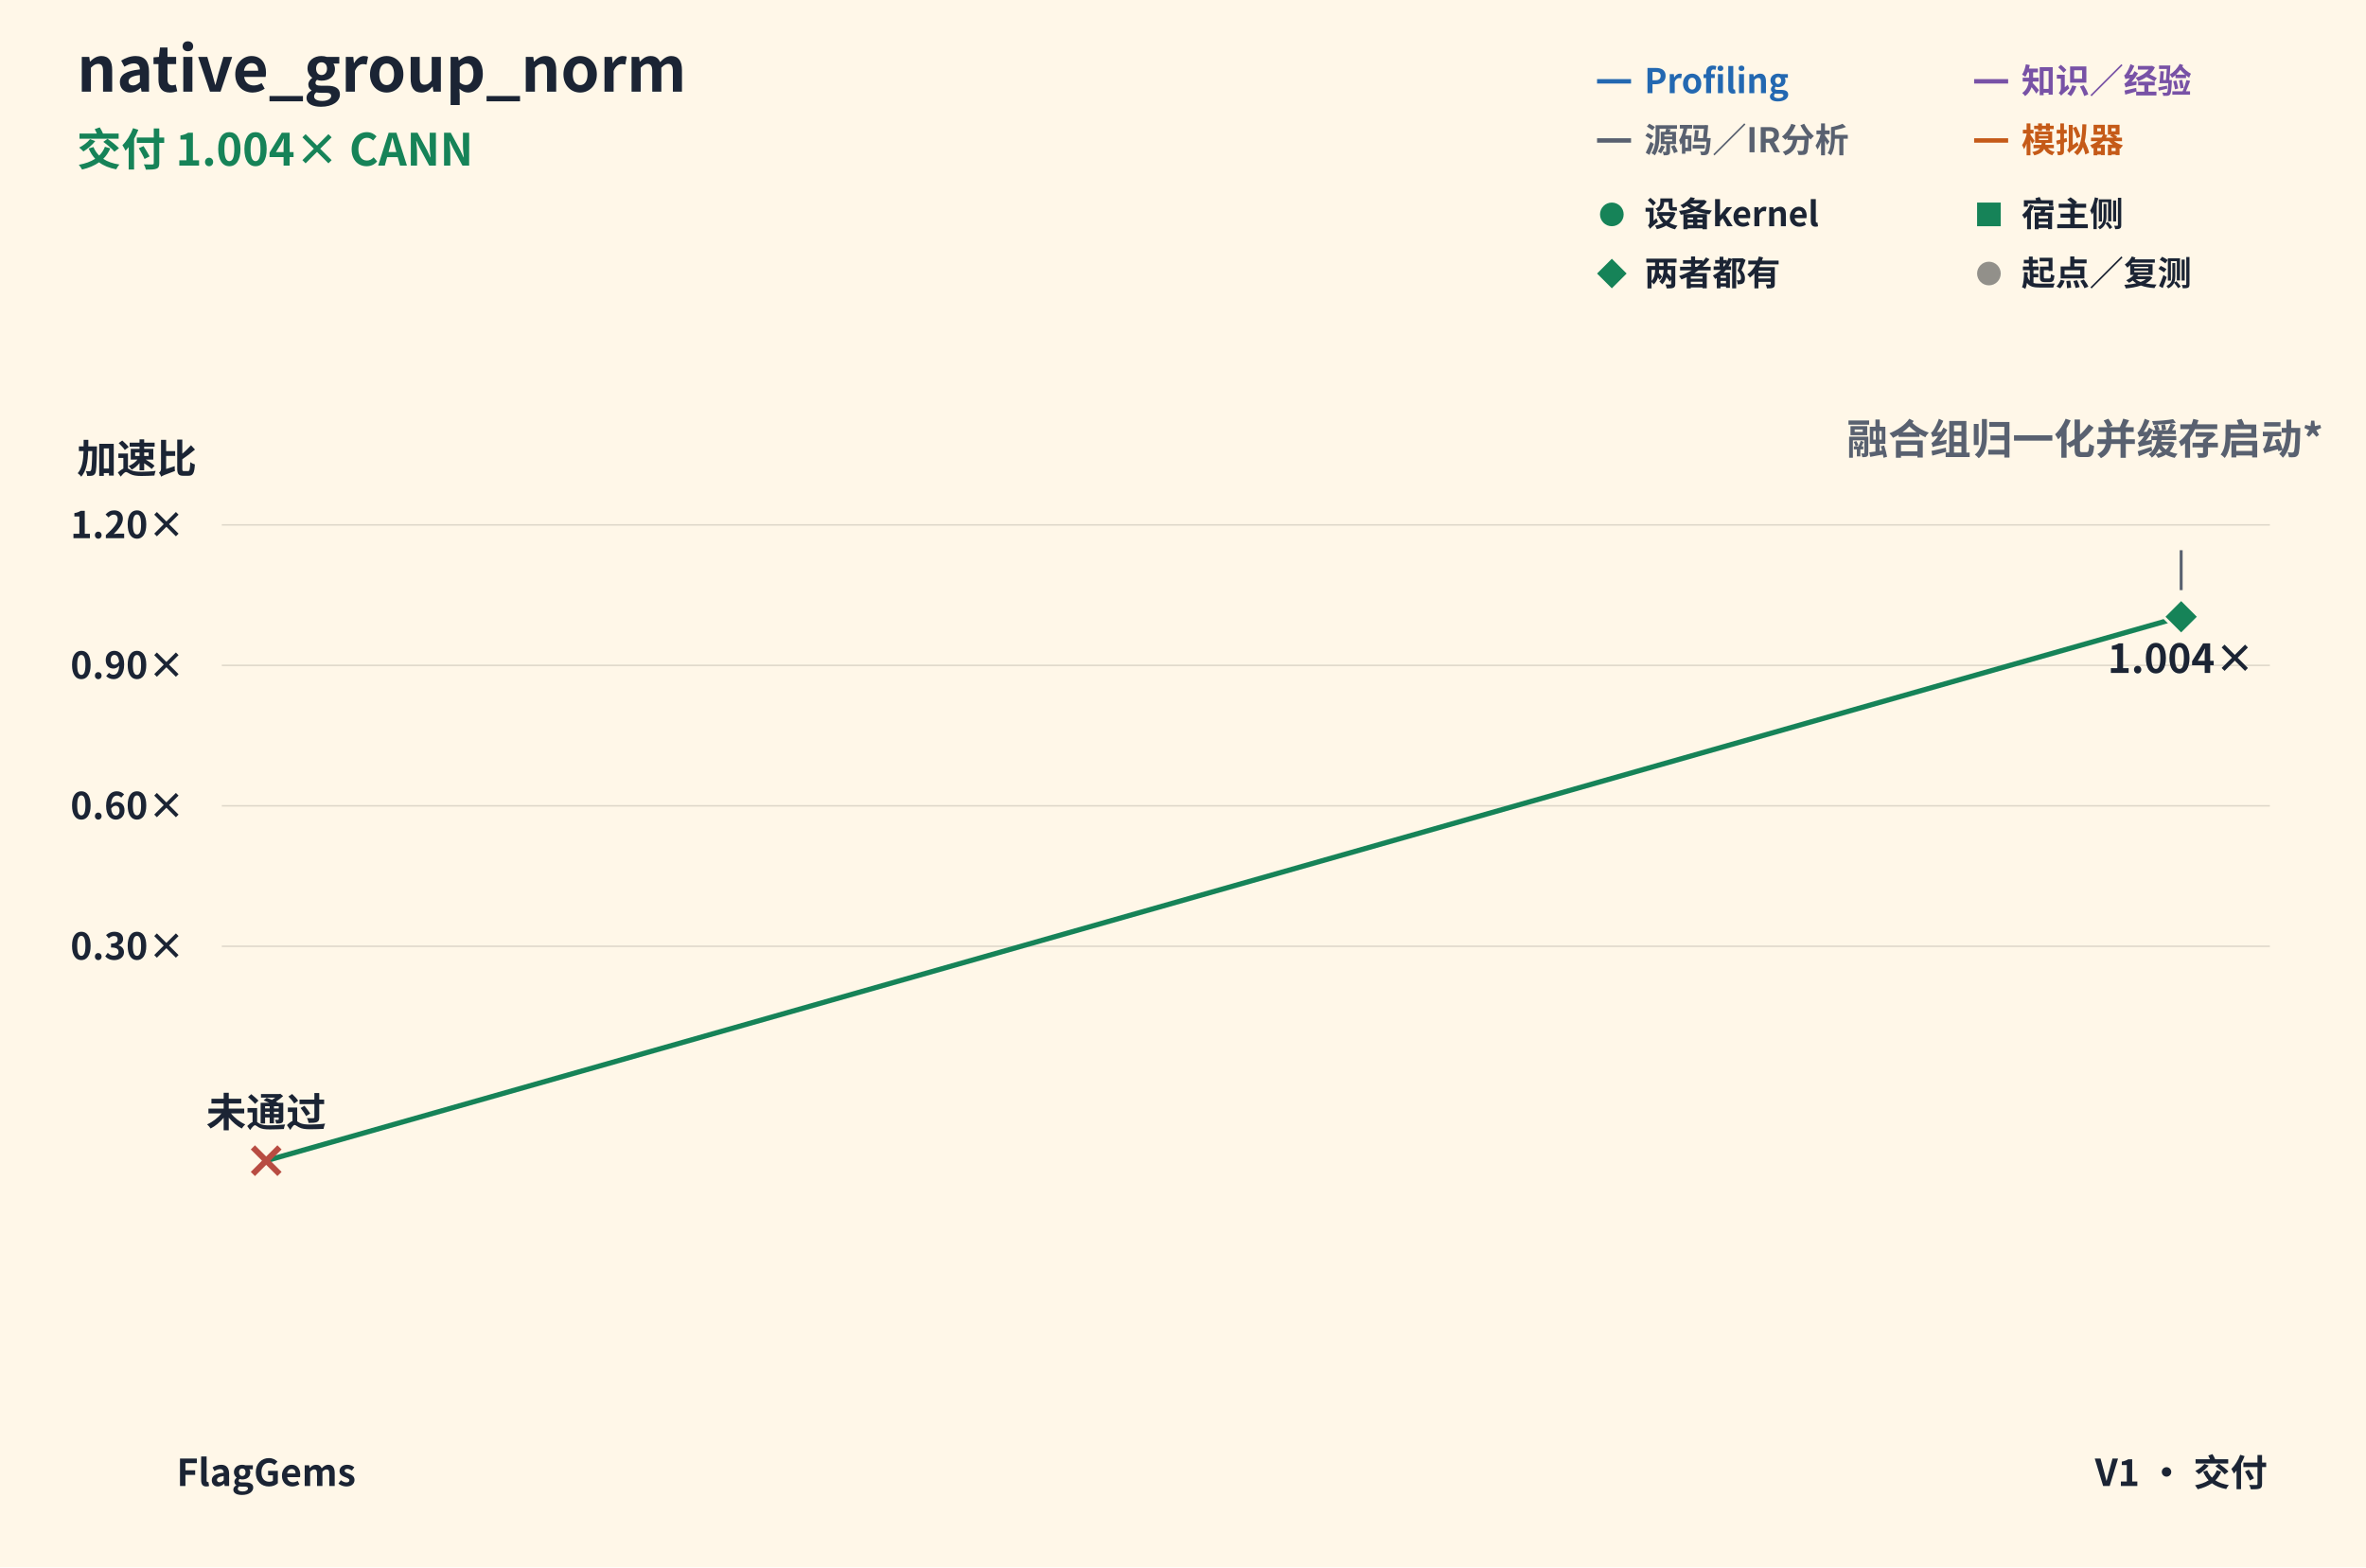
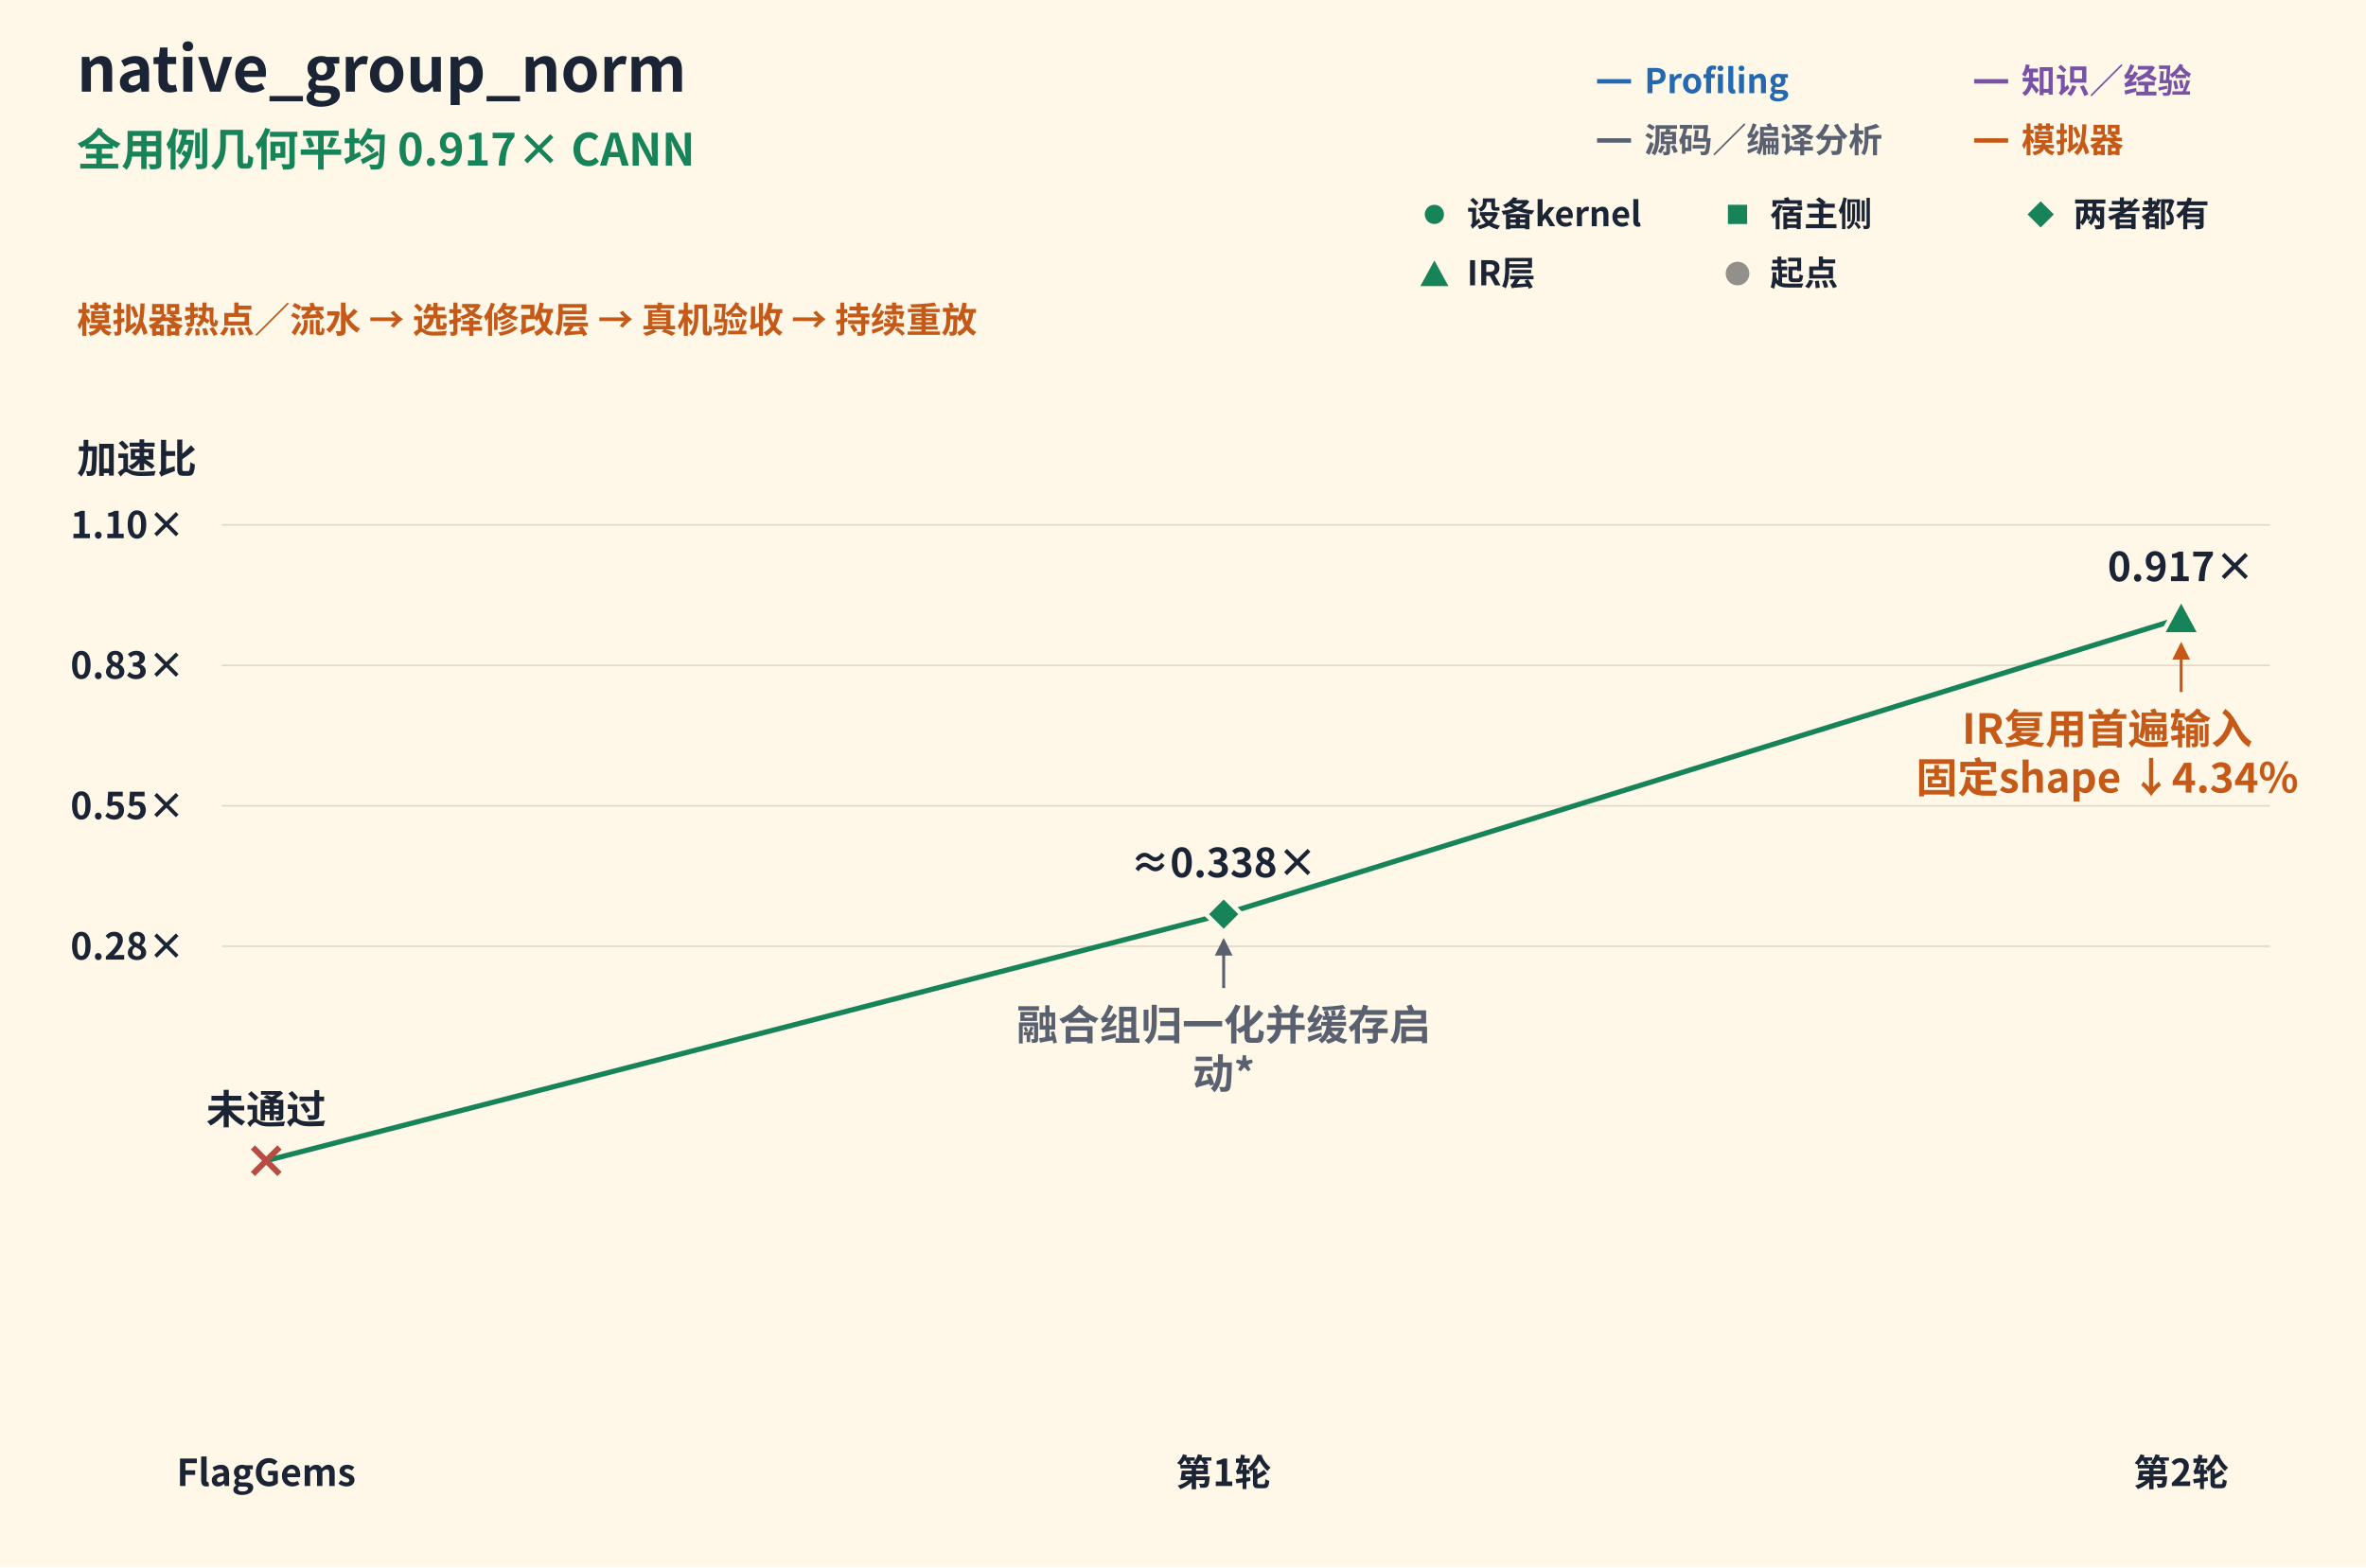
<svg xmlns="http://www.w3.org/2000/svg" width="1600" height="1060" viewBox="0 0 1600 1060">
  <rect width="1600" height="1060" fill="#fff7e8" />
  <defs>
-     <marker id="arr" markerWidth="10" markerHeight="10" refX="9" refY="5" orient="auto">
-       <path d="M0 0L10 5L0 10Z" fill="#596170" />
+     <marker id="tip-paired" markerWidth="6" markerHeight="6" refX="5" refY="3" orient="auto">
+       <path d="M0 0L6 3L0 6Z" fill="#2368b1" />
+     </marker>
+     <marker id="tip-sim" markerWidth="6" markerHeight="6" refX="5" refY="3" orient="auto">
+       <path d="M0 0L6 3L0 6Z" fill="#c55a18" />
+     </marker>
+     <marker id="tip-knowledge" markerWidth="6" markerHeight="6" refX="5" refY="3" orient="auto">
+       <path d="M0 0L6 3L0 6Z" fill="#7852a6" />
+     </marker>
+     <marker id="tip-probe" markerWidth="6" markerHeight="6" refX="5" refY="3" orient="auto">
+       <path d="M0 0L6 3L0 6Z" fill="#2368b1" />
+     </marker>
+     <marker id="tip-ir" markerWidth="6" markerHeight="6" refX="5" refY="3" orient="auto">
+       <path d="M0 0L6 3L0 6Z" fill="#596170" />
+     </marker>
+     <marker id="tip-unknown" markerWidth="6" markerHeight="6" refX="5" refY="3" orient="auto">
+       <path d="M0 0L6 3L0 6Z" fill="#596170" />
    </marker>
  </defs>
  <g font-family="Microsoft YaHei,Noto Sans CJK SC,sans-serif">
    <text x="52.00" y="62.00" font-size="42" fill="#1b2434" text-anchor="start" font-weight="700">native_group_norm</text>
-     <text x="52.00" y="112.00" font-size="30" fill="#168358" text-anchor="start" font-weight="700">交付 1.004× CANN</text>
-     <line x1="1080" y1="55" x2="1103" y2="55" stroke="#2368b1" stroke-width="3" />
+     <text x="52.00" y="112.00" font-size="30" fill="#168358" text-anchor="start" font-weight="700">全用例几何平均 0.917× CANN</text>
+     <path d="M1080 55h23" stroke="#2368b1" stroke-width="3" />
    <text x="1112.00" y="63.00" font-size="23" fill="#2368b1" text-anchor="start" font-weight="700">Profiling</text>
-     <line x1="1335" y1="55" x2="1358" y2="55" stroke="#7852a6" stroke-width="3" />
+     <path d="M1335 55h23" stroke="#7852a6" stroke-width="3" />
    <text x="1367.00" y="63.00" font-size="23" fill="#7852a6" text-anchor="start" font-weight="700">知识／经验</text>
-     <line x1="1080" y1="95" x2="1103" y2="95" stroke="#596170" stroke-width="3" />
-     <text x="1112.00" y="103.00" font-size="23" fill="#596170" text-anchor="start" font-weight="700">源码／IR分析</text>
-     <line x1="1335" y1="95" x2="1358" y2="95" stroke="#c55a18" stroke-width="3" />
+     <path d="M1080 95h23" stroke="#596170" stroke-width="3" />
+     <text x="1112.00" y="103.00" font-size="23" fill="#596170" text-anchor="start" font-weight="700">源码／编译分析</text>
+     <path d="M1335 95h23" stroke="#c55a18" stroke-width="3" />
    <text x="1367.00" y="103.00" font-size="23" fill="#c55a18" text-anchor="start" font-weight="700">模拟器</text>
-     <circle cx="1090" cy="145" r="8" fill="#168358" />
-     <text x="1112.00" y="153.00" font-size="23" fill="#1b2434" text-anchor="start" font-weight="700">设备kernel</text>
-     <rect x="1337" y="137" width="16" height="16" fill="#168358" />
-     <text x="1367.00" y="153.00" font-size="23" fill="#1b2434" text-anchor="start" font-weight="700">宿主侧</text>
-     <path d="M1090 175L1100 185L1090 195L1080 185Z" fill="#168358" />
-     <text x="1112.00" y="193.00" font-size="23" fill="#1b2434" text-anchor="start" font-weight="700">两者都有</text>
-     <circle cx="1345" cy="185" r="8" fill="#92908a" />
-     <text x="1367.00" y="193.00" font-size="23" fill="#1b2434" text-anchor="start" font-weight="700">起点／复测</text>
+     <circle cx="970.00" cy="145.00" r="8" fill="#168358" stroke="#fff7e8" stroke-width="3" />
+     <text x="992.00" y="153.00" font-size="23" fill="#1b2434" text-anchor="start" font-weight="700">设备kernel</text>
+     <rect x="1167.00" y="137.00" width="16" height="16" rx="1" fill="#168358" stroke="#fff7e8" stroke-width="3" />
+     <text x="1197.00" y="153.00" font-size="23" fill="#1b2434" text-anchor="start" font-weight="700">宿主侧</text>
+     <path d="M 1380.00 134.00 L 1391.00 145.00 L 1380.00 156.00 L 1369.00 145.00 Z" fill="#168358" stroke="#fff7e8" stroke-width="3" />
+     <text x="1402.00" y="153.00" font-size="23" fill="#1b2434" text-anchor="start" font-weight="700">两者都有</text>
+     <path class="ir-layer-node" d="M 970.00 173.00 L 982.00 195.00 L 958.00 195.00 Z" fill="#168358" stroke="#fff7e8" stroke-width="3" />
+     <text x="992.00" y="193.00" font-size="23" fill="#1b2434" text-anchor="start" font-weight="700">IR层</text>
+     <circle cx="1175" cy="185" r="8" fill="#92908a" />
+     <text x="1197.00" y="193.00" font-size="23" fill="#1b2434" text-anchor="start" font-weight="700">起点</text>
+     <text x="52.00" y="225.00" font-size="24" fill="#c55a18" text-anchor="start" font-weight="700">模拟器热点／流水 → 选择修改层 → 真机验收 → 持续重放</text>
    <text x="52.00" y="320.00" font-size="27" fill="#1b2434" text-anchor="start" font-weight="700">加速比</text>
-     <line x1="150" y1="640.00" x2="1535" y2="640.00" stroke="#ded7c9" />
-     <text x="125.00" y="649.00" font-size="25" fill="#1b2434" text-anchor="end" font-weight="700">0.30×</text>
-     <line x1="150" y1="545.00" x2="1535" y2="545.00" stroke="#ded7c9" />
-     <text x="125.00" y="554.00" font-size="25" fill="#1b2434" text-anchor="end" font-weight="700">0.60×</text>
-     <line x1="150" y1="450.00" x2="1535" y2="450.00" stroke="#ded7c9" />
-     <text x="125.00" y="459.00" font-size="25" fill="#1b2434" text-anchor="end" font-weight="700">0.90×</text>
-     <line x1="150" y1="355.00" x2="1535" y2="355.00" stroke="#ded7c9" />
-     <text x="125.00" y="364.00" font-size="25" fill="#1b2434" text-anchor="end" font-weight="700">1.20×</text>
-     <path class="connection" d="M180.00 785.00 L1475.00 417.12" stroke="#168358" stroke-width="3.5" fill="none" />
-     <g class="attribution">
-       <text x="1410.00" y="307.12" font-size="28" fill="#596170" text-anchor="middle" font-weight="700">融合组归一化并缓存启动*</text>
-       <path d="M1475.00 372.12L1475.00 399.12" stroke="#596170" stroke-width="2" fill="none" />
+     <path d="M150 640.0H1535" stroke="#ded7c9" />
+     <text x="125.00" y="649.00" font-size="25" fill="#1b2434" text-anchor="end" font-weight="700">0.28×</text>
+     <path d="M150 545.0H1535" stroke="#ded7c9" />
+     <text x="125.00" y="554.00" font-size="25" fill="#1b2434" text-anchor="end" font-weight="700">0.55×</text>
+     <path d="M150 450.0H1535" stroke="#ded7c9" />
+     <text x="125.00" y="459.00" font-size="25" fill="#1b2434" text-anchor="end" font-weight="700">0.83×</text>
+     <path d="M150 355.0H1535" stroke="#ded7c9" />
+     <text x="125.00" y="364.00" font-size="25" fill="#1b2434" text-anchor="end" font-weight="700">1.10×</text>
+     <path class="source-lineage" d="M180.0 785L827.5 618.277" fill="none" stroke="#168358" stroke-width="3.5" />
+     <path class="retained-best" d="M827.5 618.277L1475.0 418.061" fill="none" stroke="#168358" stroke-width="3.5" />
+     <path d="M171.0 776L189.0 794M171.0 794L189.0 776" stroke="#b84c42" stroke-width="4" />
+     <text x="180.00" y="760.00" font-size="27" fill="#1b2434" text-anchor="middle" font-weight="700">未通过</text>
+     <text x="180.00" y="1005.00" font-size="25" fill="#1b2434" text-anchor="middle" font-weight="700">FlagGems</text>
+     <g>
+       <path d="M 827.50 606.28 L 839.50 618.28 L 827.50 630.28 L 815.50 618.28 Z" fill="#168358" stroke="#fff7e8" stroke-width="3" />
+       <text x="827.50" y="593.28" font-size="27" fill="#1b2434" text-anchor="middle" font-weight="700">≈0.338×</text>
+       <text x="827.50" y="1005.00" font-size="25" fill="#1b2434" text-anchor="middle" font-weight="700">第1轮</text>
+       <text x="827.50" y="703.28" font-size="28" fill="#596170" text-anchor="middle" font-weight="700">融合组归一化并缓存启</text>
+       <text x="827.50" y="736.28" font-size="28" fill="#596170" text-anchor="middle" font-weight="700">动*</text>
+       <path class="method-arrow" d="M827.5 668.277L827.5 636.277" stroke="#596170" stroke-width="2" fill="none" marker-end="url(#tip-ir)" />
    </g>
-     <g class="node" data-id="9b7e5a94e373c4db">
-       <path d="M171.0 776L189.0 794M171.0 794L189.0 776" stroke="#b84c42" stroke-width="4" />
-       <text x="180.00" y="762.00" font-size="27" fill="#1b2434" text-anchor="middle" font-weight="700">未通过</text>
-       <text x="180.00" y="1005.00" font-size="25" fill="#1b2434" text-anchor="middle" font-weight="700">FlagGems</text>
-     </g>
-     <g class="node" data-id="ac765498461ab240">
-       <path d="M1475.0 405.122L1487.0 417.122L1475.0 429.122L1463.0 417.122Z" fill="#168358" stroke="#fff7e8" stroke-width="2" />
-       <text x="1475.00" y="455.12" font-size="27" fill="#1b2434" text-anchor="middle" font-weight="700">1.004×</text>
-       <text x="1475.00" y="1005.00" font-size="25" fill="#1b2434" text-anchor="middle" font-weight="700">V1 · 交付</text>
+     <g>
+       <path class="ir-layer-node" d="M 1475.00 405.06 L 1488.00 429.06 L 1462.00 429.06 Z" fill="#168358" stroke="#fff7e8" stroke-width="3" />
+       <text x="1475.00" y="393.06" font-size="27" fill="#1b2434" text-anchor="middle" font-weight="700">0.917×</text>
+       <text x="1475.00" y="1005.00" font-size="25" fill="#1b2434" text-anchor="middle" font-weight="700">第2轮</text>
+       <text x="1425.00" y="503.06" font-size="28" fill="#c55a18" text-anchor="middle" font-weight="700">IR复用首遍输入</text>
+       <text x="1425.00" y="536.06" font-size="28" fill="#c55a18" text-anchor="middle" font-weight="700">固定shape ↓4.34%</text>
+       <path class="method-arrow" d="M1475.0 468.061L1475.0 436.061" stroke="#c55a18" stroke-width="2" fill="none" marker-end="url(#tip-sim)" />
    </g>
  </g>
</svg>
